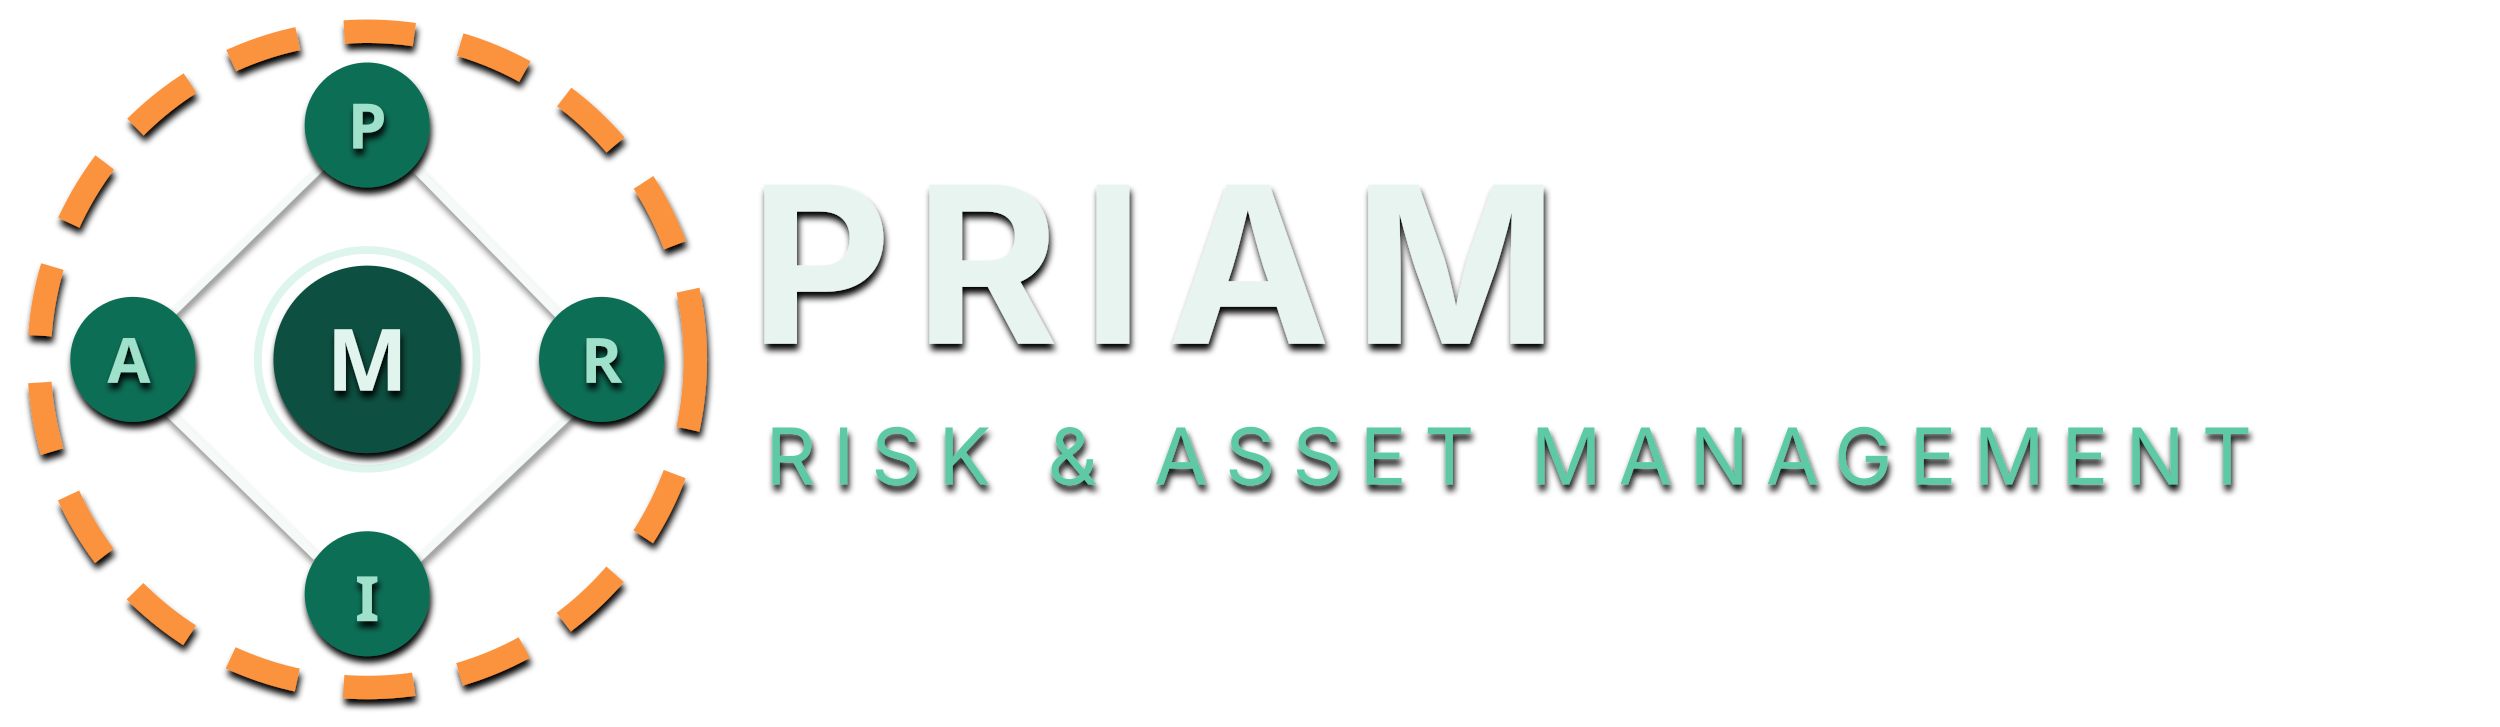
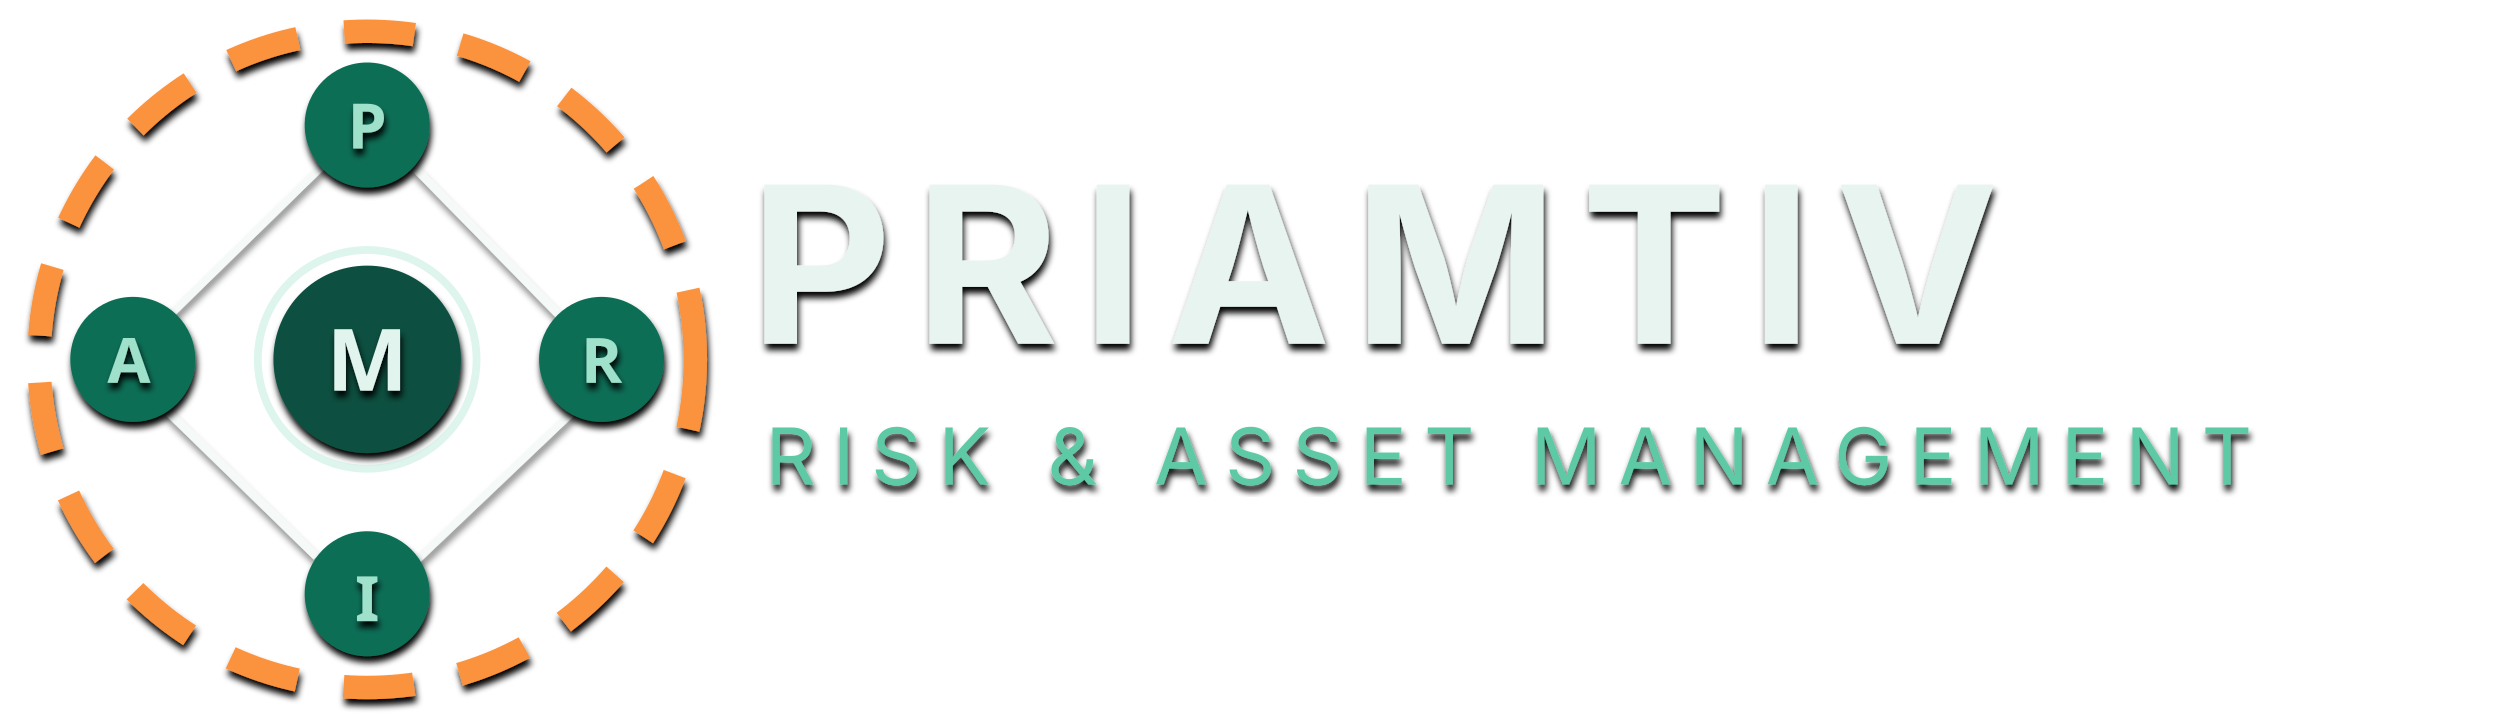
- <svg xmlns="http://www.w3.org/2000/svg" viewBox="0 0 320 93" width="320" role="img" fill="none" aria-label="PRIAM logo — dark variant">
+ <svg xmlns="http://www.w3.org/2000/svg" viewBox="0 0 320 93" width="320" role="img" fill="none" aria-label="PRIAMTIV logo — dark variant">
  <defs>
    <filter id="shadow" x="-20%" y="-20%" width="140%" height="140%">
      <feDropShadow dx="0.2" dy="0.8" stdDeviation="0.4" />
    </filter>
  </defs>
  <g transform="translate(11 10)">
    <circle cx="36" cy="36" r="42" fill="none" stroke="#FB923C" stroke-width="3" stroke-dasharray="9 6" filter="url(#shadow)" />
    <g stroke="#E8F4F0" stroke-width="1" opacity="0.45" filter="url(#shadow)">
      <line x1="62.56" y1="42.441" x2="42" y2="62" />
      <line x1="60.588" y1="30.385" x2="41.858" y2="11.269" />
      <line x1="9.917" y1="42.165" x2="29.495" y2="61.257" />
      <line x1="30.665" y1="10.803" x2="10.651" y2="30.394" />
    </g>
    <g fill="#0F6E56" filter="url(#shadow)">
      <circle cx="36" cy="6" r="8" />
      <circle cx="66" cy="36" r="8" />
      <circle cx="36" cy="66" r="8" />
      <circle cx="6" cy="36" r="8" />
    </g>
    <g font-family="system-ui, sans-serif" font-size="8" font-weight="700" fill="#9FE1CB" text-anchor="middle" filter="url(#shadow)">
      <text x="36" y="9">P</text>
      <text x="66" y="39">R</text>
      <text x="36" y="69.5">I</text>
      <text x="5.5" y="39">A</text>
    </g>
    <circle cx="36" cy="36" r="14" fill="none" stroke="#9FE1CB" stroke-width="1" opacity="0.35" />
    <circle cx="36" cy="36" r="12" fill="#085041" filter="url(#shadow)" />
    <text x="36" y="40" text-anchor="middle" font-family="system-ui, sans-serif" font-size="11" font-weight="700" fill="#E1F5EE" filter="url(#shadow)">M</text>
  </g>
  <g transform="translate(96 50)">
-     <text x="0" y="-6" font-family="system-ui, -apple-system, sans-serif" font-size="28" font-weight="700" letter-spacing="3" fill="#E8F4F0" filter="url(#shadow)">PRIAM</text>
+     <text x="0" y="-6" font-family="system-ui, -apple-system, sans-serif" font-size="28" font-weight="700" letter-spacing="3" fill="#E8F4F0" filter="url(#shadow)">PRIAMTIV</text>
    <text x="2" y="12" font-family="system-ui, -apple-system, sans-serif" font-size="10" letter-spacing="2.2" fill="#5DCAA5" filter="url(#shadow)">
      RISK &amp; ASSET MANAGEMENT
    </text>
  </g>
</svg>
